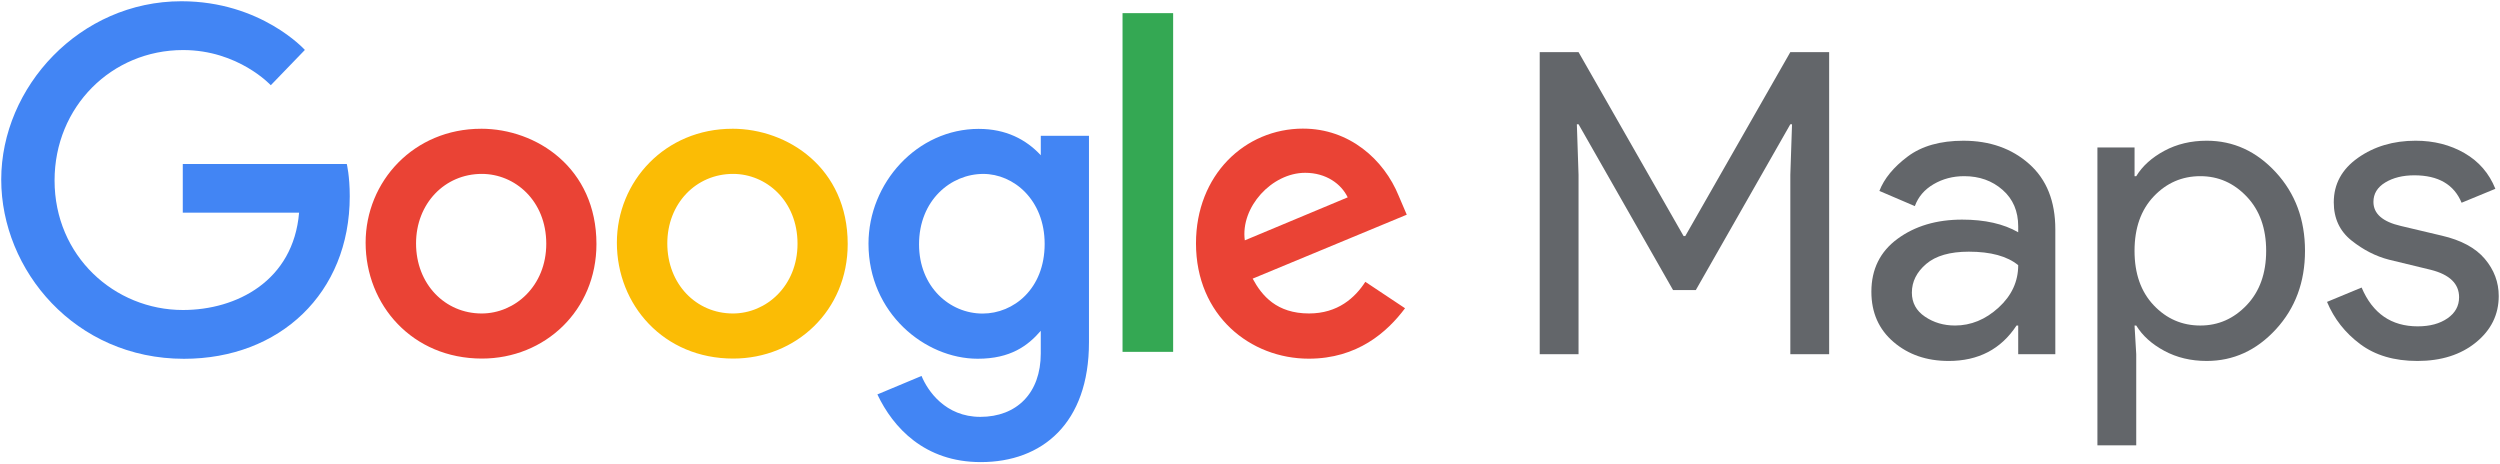
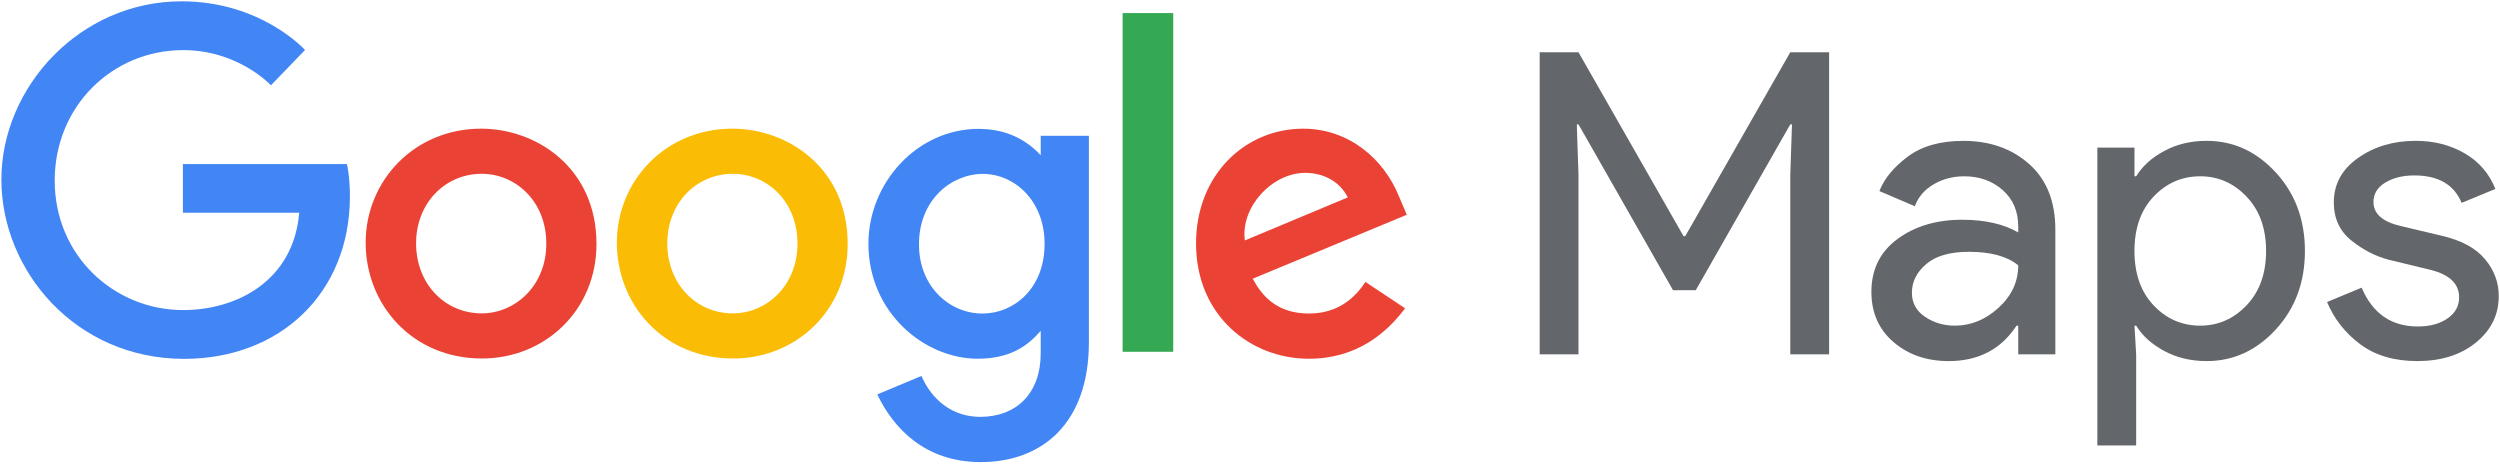
- <svg xmlns="http://www.w3.org/2000/svg" width="1000" height="185.335" id="svg3875" version="1.1">
-   <g id="layer1" transform="translate(-283.5061,-410.4387)">
-     <g transform="matrix(4.219112,0,0,4.219112,-384.028,-1510.84)" style="font-size:40px;font-style:normal;font-weight:normal;line-height:125%;letter-spacing:0px;word-spacing:0px;fill:#63666A;fill-opacity:1;stroke:none;font-family:Sans" id="flowRoot2998">
-       <path d="m 304.192,488.956 0,-28.64 3.68,0 9.96,17.44 0.16,0 9.96,-17.44 3.68,0 0,28.64 -3.68,0 0,-17 0.161,-4.801 -0.161,0 -8.96,15.72 -2.159,0 -8.96,-15.72 -0.16,0 0.16,4.801 0,17 z" style="font-variant:normal;font-stretch:normal;fill:#63666A;font-family:Product Sans;-inkscape-font-specification:Product Sans" id="path3911" />
-       <path d="m 342.956,489.596 c -2.08,0 -3.82,-0.6 -5.22,-1.8 -1.4,-1.2 -2.1,-2.787 -2.1,-4.76 0,-2.133 0.827,-3.806 2.48,-5.02 1.653,-1.213 3.693,-1.82 6.12,-1.82 2.16,1e-5 3.933,0.4 5.32,1.2 l 0,-0.56 c -2e-5,-1.44 -0.493,-2.593 -1.48,-3.459 -0.987,-0.867 -2.2,-1.3 -3.641,-1.3 -1.066,10e-6 -2.032,0.253 -2.899,0.76 -0.867,0.507 -1.46,1.2 -1.78,2.079 l -3.361,-1.439 c 0.453,-1.173 1.347,-2.26 2.68,-3.26 1.333,-1 3.093,-1.5 5.28,-1.5 2.506,2e-5 4.586,0.733 6.24,2.2 1.653,1.467 2.48,3.534 2.48,6.201 l 0,11.84 -3.519,0 0,-2.72 -0.16,0 c -1.467,2.24 -3.614,3.359 -6.44,3.359 z m 0.601,-3.359 c 1.519,1e-5 2.899,-0.567 4.139,-1.7 1.24,-1.134 1.86,-2.474 1.86,-4.02 -1.04,-0.854 -2.6,-1.281 -4.68,-1.281 -1.787,10e-6 -3.134,0.387 -4.041,1.16 -0.907,0.774 -1.36,1.68 -1.36,2.72 0,0.96 0.413,1.72 1.24,2.28 0.827,0.56 1.774,0.84 2.841,0.84 z" style="font-variant:normal;font-stretch:normal;fill:#63666A;font-family:Product Sans;-inkscape-font-specification:Product Sans" id="path3913" />
-       <path d="m 367.425,489.596 c -1.493,0 -2.833,-0.32 -4.02,-0.96 -1.187,-0.64 -2.073,-1.44 -2.659,-2.399 l -0.16,0 0.16,2.72 0,8.64 -3.68,0 0,-28.24 3.521,0 0,2.72 0.16,0 c 0.586,-0.96 1.472,-1.76 2.659,-2.401 1.187,-0.64 2.527,-0.96 4.02,-0.96 2.533,2e-5 4.72,1 6.56,3 1.84,2 2.76,4.48 2.76,7.44 -2e-5,2.96 -0.92,5.44 -2.76,7.44 -1.84,2 -4.027,3 -6.56,3 z m -0.601,-3.359 c 1.707,1e-5 3.173,-0.647 4.4,-1.94 1.227,-1.294 1.84,-3.007 1.84,-5.14 -2e-5,-2.133 -0.613,-3.847 -1.84,-5.14 -1.227,-1.293 -2.693,-1.94 -4.4,-1.94 -1.733,10e-6 -3.207,0.64 -4.42,1.92 -1.213,1.28 -1.819,3 -1.819,5.16 0,2.16 0.606,3.88 1.819,5.16 1.213,1.28 2.686,1.92 4.42,1.92 z" style="font-variant:normal;font-stretch:normal;fill:#63666A;font-family:Product Sans;-inkscape-font-specification:Product Sans" id="path3915" />
-       <path d="m 387.395,489.596 c -2.187,0 -3.993,-0.533 -5.42,-1.6 -1.427,-1.066 -2.474,-2.4 -3.141,-4 l 3.28,-1.36 c 1.04,2.453 2.814,3.679 5.321,3.679 1.147,0 2.087,-0.253 2.82,-0.76 0.733,-0.507 1.1,-1.173 1.1,-2 -10e-6,-1.28 -0.894,-2.147 -2.681,-2.6 l -3.96,-0.959 c -1.253,-0.32 -2.44,-0.927 -3.56,-1.82 -1.12,-0.894 -1.68,-2.1 -1.68,-3.619 0,-1.733 0.767,-3.14 2.3,-4.221 1.533,-1.08 3.353,-1.62 5.46,-1.62 1.733,2e-5 3.28,0.393 4.64,1.18 1.36,0.787 2.333,1.914 2.92,3.38 l -3.201,1.32 c -0.719,-1.733 -2.213,-2.6 -4.48,-2.6 -1.093,2e-5 -2.013,0.227 -2.759,0.68 -0.747,0.453 -1.12,1.067 -1.12,1.841 -1e-5,1.12 0.867,1.88 2.6,2.28 l 3.879,0.919 c 1.84,0.426 3.2,1.16 4.08,2.2 0.88,1.04 1.32,2.214 1.32,3.521 -2e-5,1.76 -0.72,3.227 -2.16,4.4 -1.44,1.173 -3.293,1.76 -5.56,1.76 z" style="font-variant:normal;font-stretch:normal;fill:#63666A;font-family:Product Sans;-inkscape-font-specification:Product Sans" id="path3917" />
+ <svg xmlns="http://www.w3.org/2000/svg" version="1.1" viewBox="0 0 1000 185.33">
+   <g transform="translate(-283.51 -410.44)">
+     <g transform="matrix(4.2191 0 0 4.2191 -384.03 -1510.8)" fill="#63666A">
+       <path d="m304.19 488.96v-28.64h3.68l9.96 17.44h0.16l9.96-17.44h3.68v28.64h-3.68v-17l0.161-4.801h-0.161l-8.96 15.72h-2.159l-8.96-15.72h-0.16l0.16 4.801v17z" />
+       <path d="m342.96 489.6c-2.08 0-3.82-0.6-5.22-1.8-1.4-1.2-2.1-2.787-2.1-4.76 0-2.133 0.827-3.806 2.48-5.019 1.653-1.213 3.693-1.82 6.12-1.82 2.16 1e-5 3.933 0.4 5.32 1.2v-0.56c-2e-5 -1.44-0.493-2.593-1.48-3.459-0.987-0.867-2.2-1.3-3.641-1.3-1.066 1e-5 -2.033 0.253-2.899 0.76-0.867 0.507-1.46 1.2-1.78 2.079l-3.361-1.439c0.453-1.173 1.347-2.26 2.68-3.26 1.333-1 3.094-1.5 5.28-1.5 2.506 2e-5 4.586 0.733 6.24 2.2 1.653 1.467 2.48 3.534 2.48 6.201v11.84h-3.519v-2.72h-0.16c-1.467 2.24-3.614 3.359-6.44 3.359zm0.601-3.359c1.519 1e-5 2.899-0.567 4.139-1.7 1.24-1.134 1.86-2.474 1.86-4.02-1.04-0.854-2.6-1.28-4.68-1.28-1.787 1e-5 -3.134 0.387-4.04 1.16-0.907 0.774-1.36 1.68-1.36 2.72 0 0.96 0.413 1.72 1.24 2.28 0.827 0.56 1.774 0.84 2.841 0.84z" />
+       <path d="m367.42 489.6c-1.493 0-2.833-0.32-4.02-0.96-1.187-0.64-2.073-1.44-2.659-2.399h-0.16l0.16 2.72v8.64h-3.68v-28.24h3.521v2.72h0.16c0.586-0.96 1.472-1.76 2.659-2.401 1.187-0.64 2.527-0.96 4.02-0.96 2.533 2e-5 4.72 1 6.56 3.001 1.84 2 2.76 4.48 2.76 7.44-2e-5 2.96-0.92 5.44-2.76 7.44-1.84 2-4.027 3-6.56 3zm-0.601-3.359c1.706 1e-5 3.173-0.647 4.4-1.94 1.227-1.294 1.84-3.007 1.84-5.14-2e-5 -2.133-0.613-3.847-1.84-5.14-1.227-1.293-2.693-1.94-4.4-1.94-1.733 1e-5 -3.207 0.64-4.42 1.92-1.213 1.28-1.819 3-1.819 5.16 0 2.16 0.606 3.88 1.819 5.16 1.213 1.28 2.686 1.92 4.42 1.92z" />
+       <path d="m387.4 489.6c-2.187 0-3.993-0.533-5.42-1.6-1.427-1.067-2.474-2.4-3.141-4l3.28-1.36c1.04 2.453 2.814 3.679 5.321 3.679 1.147 0 2.087-0.253 2.82-0.76 0.733-0.507 1.1-1.173 1.1-2-1e-5 -1.28-0.894-2.147-2.681-2.6l-3.96-0.959c-1.253-0.32-2.44-0.927-3.56-1.82-1.12-0.894-1.68-2.1-1.68-3.619 0-1.733 0.767-3.14 2.3-4.221 1.533-1.08 3.353-1.621 5.46-1.621 1.733 2e-5 3.28 0.393 4.64 1.18 1.36 0.787 2.333 1.914 2.92 3.38l-3.201 1.32c-0.719-1.733-2.213-2.6-4.48-2.6-1.093 2e-5 -2.013 0.227-2.759 0.68-0.747 0.453-1.12 1.067-1.12 1.841-1e-5 1.12 0.867 1.88 2.6 2.28l3.879 0.919c1.84 0.426 3.2 1.16 4.08 2.2 0.88 1.04 1.32 2.214 1.32 3.521-2e-5 1.76-0.72 3.227-2.16 4.4-1.44 1.173-3.293 1.76-5.56 1.76z" />
    </g>
-     <g id="g3062" transform="matrix(7.693598,0,0,7.693598,-2331.817,-2373.803)">
-       <path style="fill:#4285F4;fill-opacity:1;stroke:none" d="m 357.965,370.417 -8.527,0 0,2.53 6.047,0 c -0.299,3.548 -3.251,5.061 -6.037,5.061 -3.565,0 -6.676,-2.805 -6.676,-6.736 0,-3.83 2.965,-6.779 6.683,-6.779 2.869,0 4.559,1.829 4.559,1.829 l 1.772,-1.835 c 0,0 -2.274,-2.531 -6.421,-2.531 -5.28,0 -9.366,4.457 -9.366,9.271 0,4.717 3.843,9.318 9.501,9.318 4.976,0 8.619,-3.409 8.619,-8.45 0,-1.063 -0.154,-1.678 -0.154,-1.678 z" id="path3064" />
-       <path style="fill:#EA4335;fill-opacity:1;stroke:none" d="m 364.95,368.585 c -3.499,0 -6.006,2.735 -6.006,5.925 0,3.237 2.432,6.023 6.047,6.023 3.273,0 5.954,-2.501 5.954,-5.954 0,-3.957 -3.119,-5.995 -5.995,-5.995 z m 0.035,2.347 c 1.721,0 3.351,1.391 3.351,3.632 0,2.194 -1.624,3.625 -3.359,3.625 -1.907,0 -3.411,-1.527 -3.411,-3.642 0,-2.069 1.486,-3.615 3.419,-3.615 z" id="path3066" />
-       <path id="path3068" d="m 378.013,368.585 c -3.499,0 -6.006,2.735 -6.006,5.925 0,3.237 2.432,6.023 6.047,6.023 3.273,0 5.954,-2.501 5.954,-5.954 0,-3.957 -3.119,-5.995 -5.995,-5.995 z m 0.035,2.347 c 1.721,0 3.351,1.391 3.351,3.632 0,2.194 -1.624,3.625 -3.359,3.625 -1.907,0 -3.411,-1.527 -3.411,-3.642 0,-2.069 1.486,-3.615 3.419,-3.615 z" style="fill:#FBBC05;fill-opacity:1;stroke:none" />
-       <path style="fill:#4285F4;fill-opacity:1;stroke:none" d="m 390.825,368.591 c -3.211,0 -5.736,2.813 -5.736,5.97 0,3.596 2.926,5.981 5.68,5.981 1.703,0 2.608,-0.676 3.277,-1.452 l 0,1.178 c 0,2.061 -1.252,3.296 -3.141,3.296 -1.825,0 -2.74,-1.357 -3.058,-2.127 l -2.296,0.96 c 0.815,1.722 2.454,3.519 5.374,3.519 3.193,0 5.627,-2.011 5.627,-6.229 l 0,-10.736 -2.505,0 0,1.012 c -0.77,-0.83 -1.823,-1.371 -3.221,-1.371 z m 0.232,2.342 c 1.575,0 3.191,1.344 3.191,3.64 0,2.334 -1.613,3.62 -3.226,3.62 -1.712,0 -3.305,-1.39 -3.305,-3.598 0,-2.294 1.654,-3.662 3.34,-3.662 z" id="path3070" />
-       <path style="fill:#EA4335;fill-opacity:1;stroke:none" d="m 407.689,368.577 c -3.029,0 -5.573,2.41 -5.573,5.967 0,3.763 2.835,5.995 5.864,5.995 2.528,0 4.079,-1.383 5.005,-2.622 l -2.065,-1.374 c -0.536,0.832 -1.432,1.645 -2.927,1.645 -1.68,0 -2.452,-0.92 -2.93,-1.811 l 8.011,-3.324 -0.416,-0.974 c -0.774,-1.908 -2.58,-3.501 -4.969,-3.501 z m 0.104,2.298 c 1.092,0 1.877,0.58 2.211,1.276 l -5.35,2.236 c -0.231,-1.731 1.409,-3.512 3.139,-3.512 z" id="path3072" />
-       <path style="fill:#34A853;fill-opacity:1;stroke:none" d="m 398.297,380.184 2.631,0 0,-17.61 -2.631,0 z" id="path3074" />
+     <g transform="matrix(7.6936 0 0 7.6936 -2331.8 -2373.8)">
+       <path d="m357.97 370.42h-8.527v2.53h6.047c-0.299 3.548-3.251 5.061-6.037 5.061-3.565 0-6.676-2.805-6.676-6.736 0-3.83 2.965-6.779 6.684-6.779 2.869 0 4.559 1.829 4.559 1.829l1.772-1.835s-2.274-2.531-6.421-2.531c-5.28 0-9.366 4.457-9.366 9.271 0 4.717 3.843 9.318 9.501 9.318 4.976 0 8.619-3.409 8.619-8.45 0-1.063-0.154-1.678-0.154-1.678z" fill="#4285F4" />
+       <path d="m364.95 368.58c-3.499 0-6.006 2.735-6.006 5.925 0 3.237 2.432 6.024 6.047 6.024 3.273 0 5.954-2.501 5.954-5.954 0-3.957-3.119-5.995-5.995-5.995zm0.035 2.347c1.721 0 3.351 1.391 3.351 3.632 0 2.194-1.623 3.624-3.359 3.624-1.907 0-3.411-1.527-3.411-3.642 0-2.069 1.486-3.615 3.419-3.615z" fill="#EA4335" />
+       <path d="m378.01 368.58c-3.499 0-6.006 2.735-6.006 5.925 0 3.237 2.432 6.024 6.047 6.024 3.273 0 5.954-2.501 5.954-5.954 0-3.957-3.119-5.995-5.995-5.995zm0.035 2.347c1.721 0 3.351 1.391 3.351 3.632 0 2.194-1.623 3.624-3.359 3.624-1.907 0-3.411-1.527-3.411-3.642 0-2.069 1.486-3.615 3.419-3.615z" fill="#FBBC05" />
+       <path d="m390.82 368.59c-3.211 0-5.736 2.813-5.736 5.97 0 3.596 2.926 5.981 5.68 5.981 1.703 0 2.608-0.676 3.277-1.452v1.178c0 2.061-1.252 3.296-3.141 3.296-1.825 0-2.74-1.357-3.058-2.127l-2.296 0.96c0.815 1.722 2.454 3.519 5.373 3.519 3.193 0 5.627-2.011 5.627-6.229v-10.736h-2.505v1.012c-0.77-0.83-1.823-1.371-3.221-1.371zm0.232 2.342c1.575 0 3.191 1.344 3.191 3.64 0 2.334-1.613 3.62-3.226 3.62-1.712 0-3.305-1.39-3.305-3.598 0-2.294 1.655-3.663 3.34-3.663z" fill="#4285F4" />
+       <path d="m407.69 368.58c-3.029 0-5.573 2.41-5.573 5.967 0 3.763 2.835 5.995 5.864 5.995 2.528 0 4.079-1.383 5.005-2.622l-2.065-1.374c-0.536 0.832-1.432 1.645-2.927 1.645-1.68 0-2.452-0.92-2.93-1.811l8.011-3.324-0.416-0.974c-0.774-1.908-2.58-3.501-4.969-3.501zm0.104 2.298c1.092 0 1.877 0.58 2.211 1.276l-5.35 2.236c-0.231-1.731 1.409-3.512 3.139-3.512z" fill="#EA4335" />
+       <path d="m398.3 380.18h2.631v-17.61h-2.631z" fill="#34A853" />
    </g>
  </g>
</svg>
